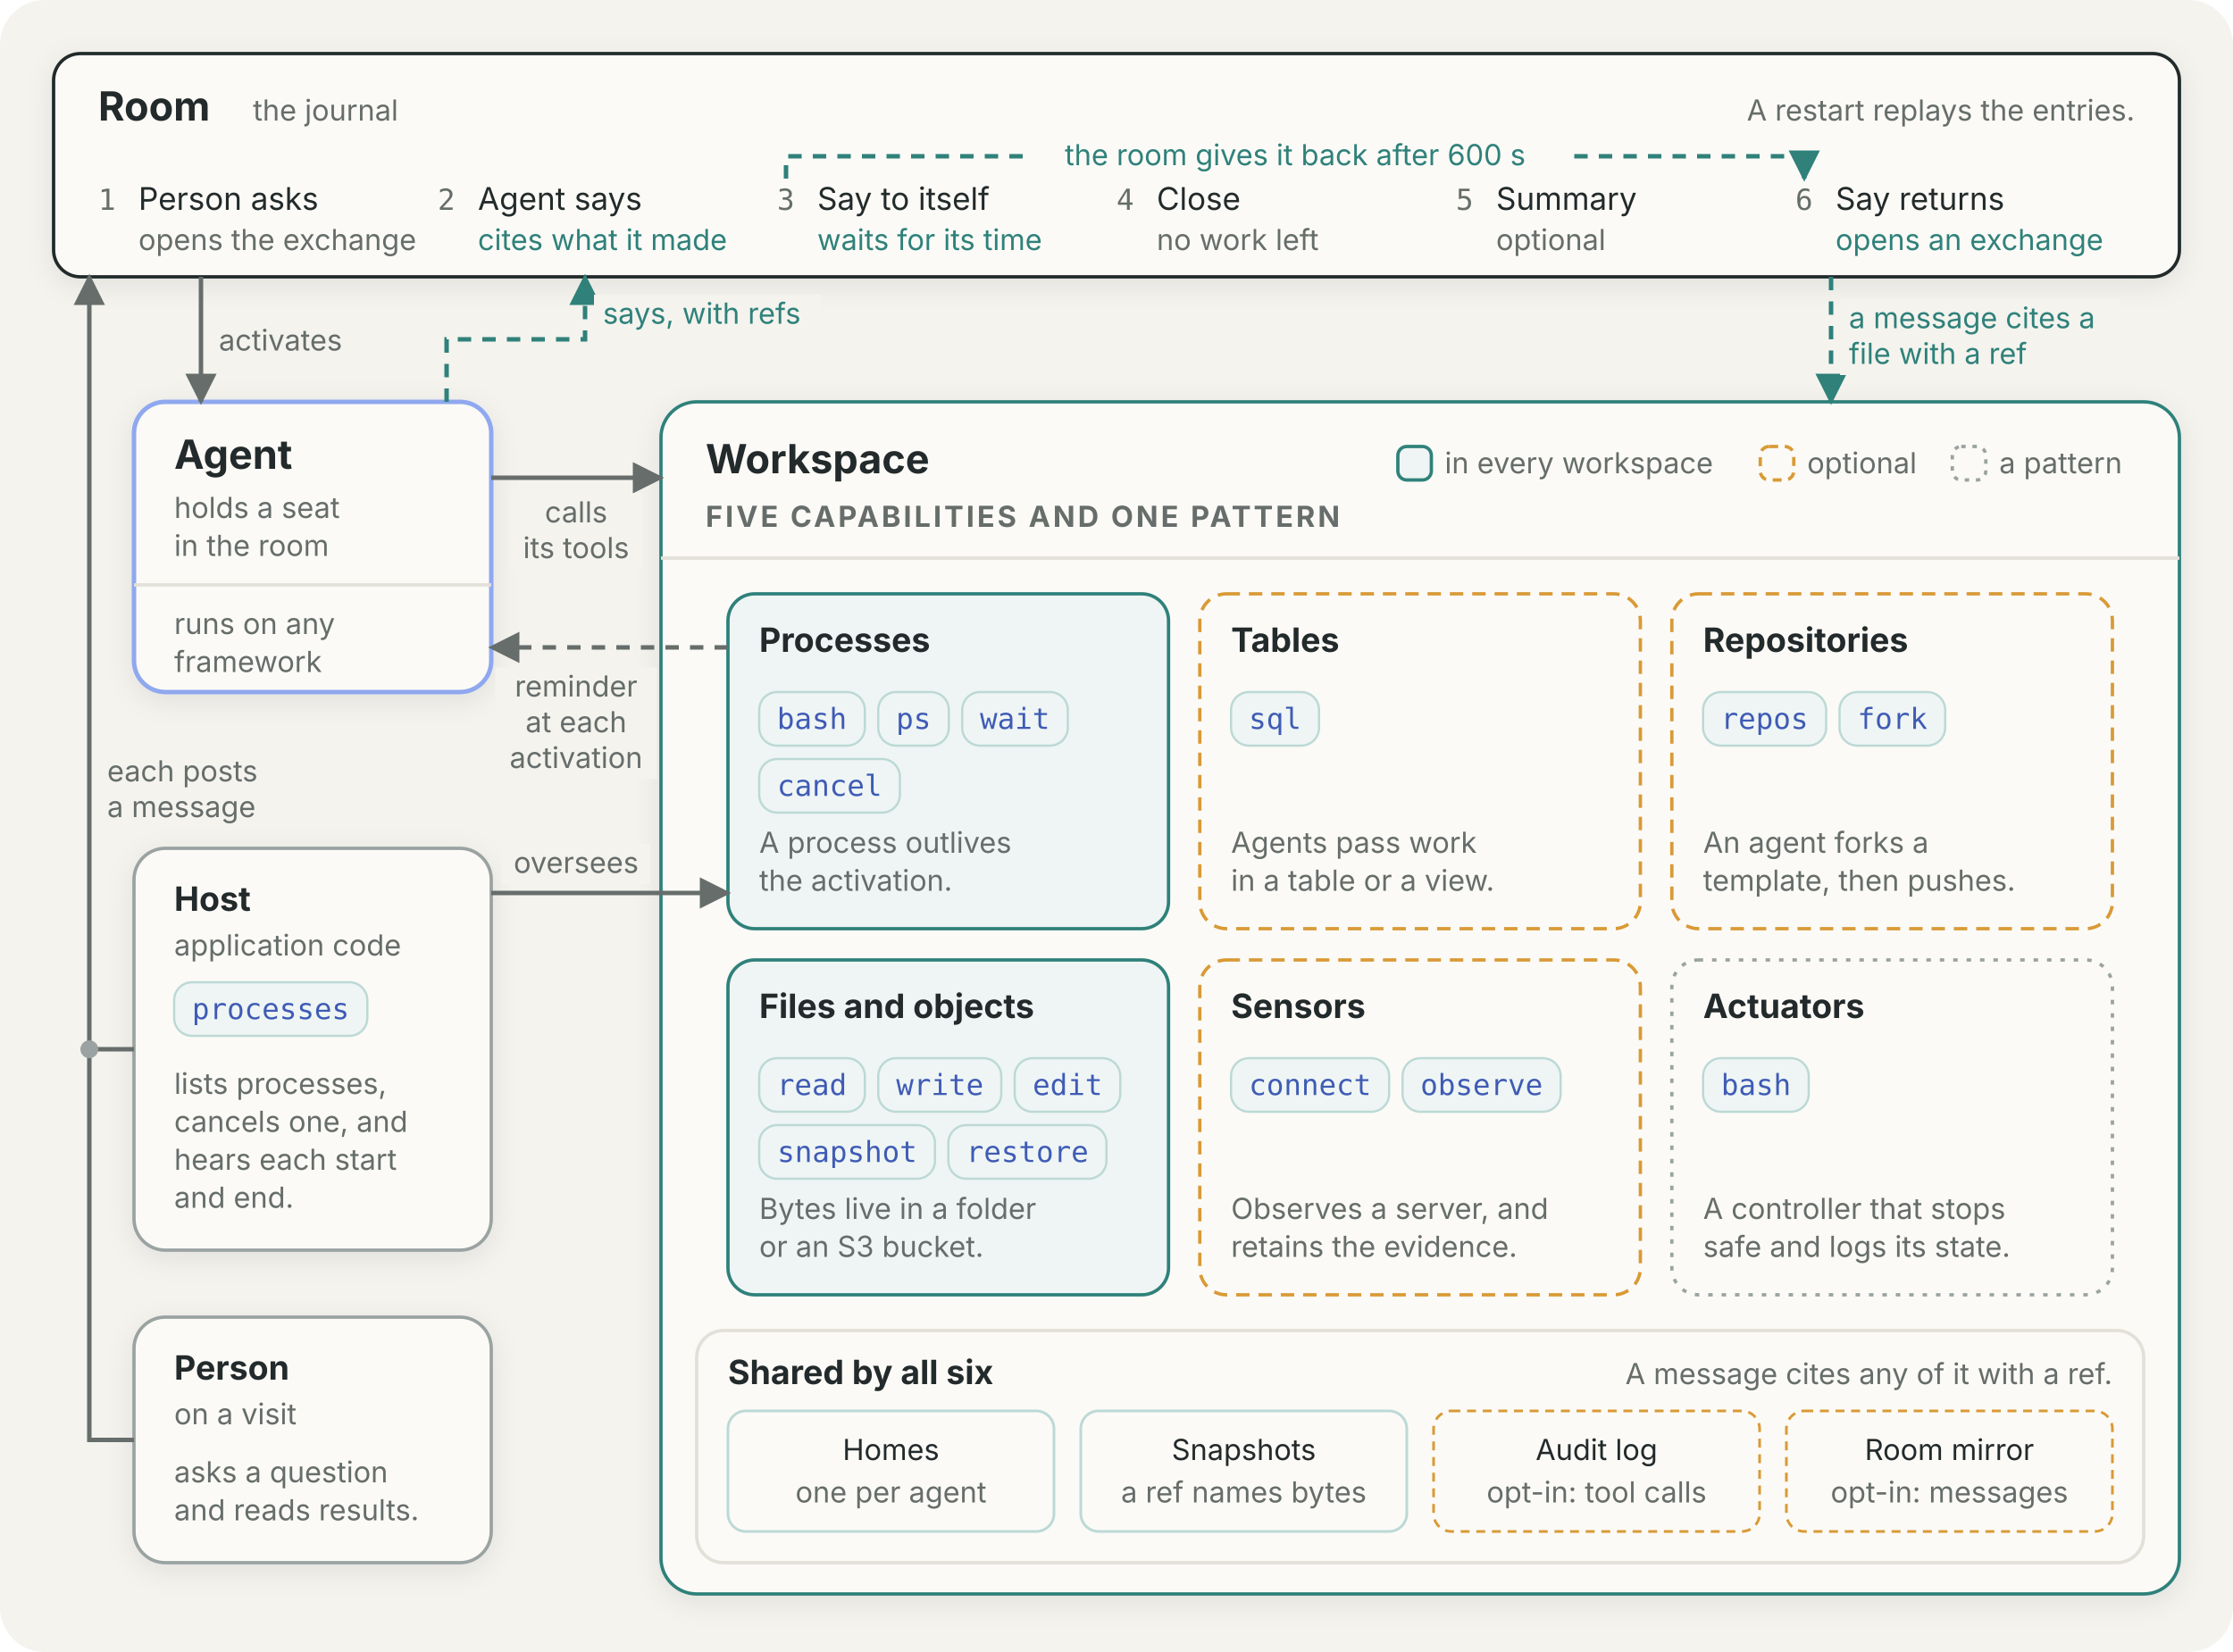
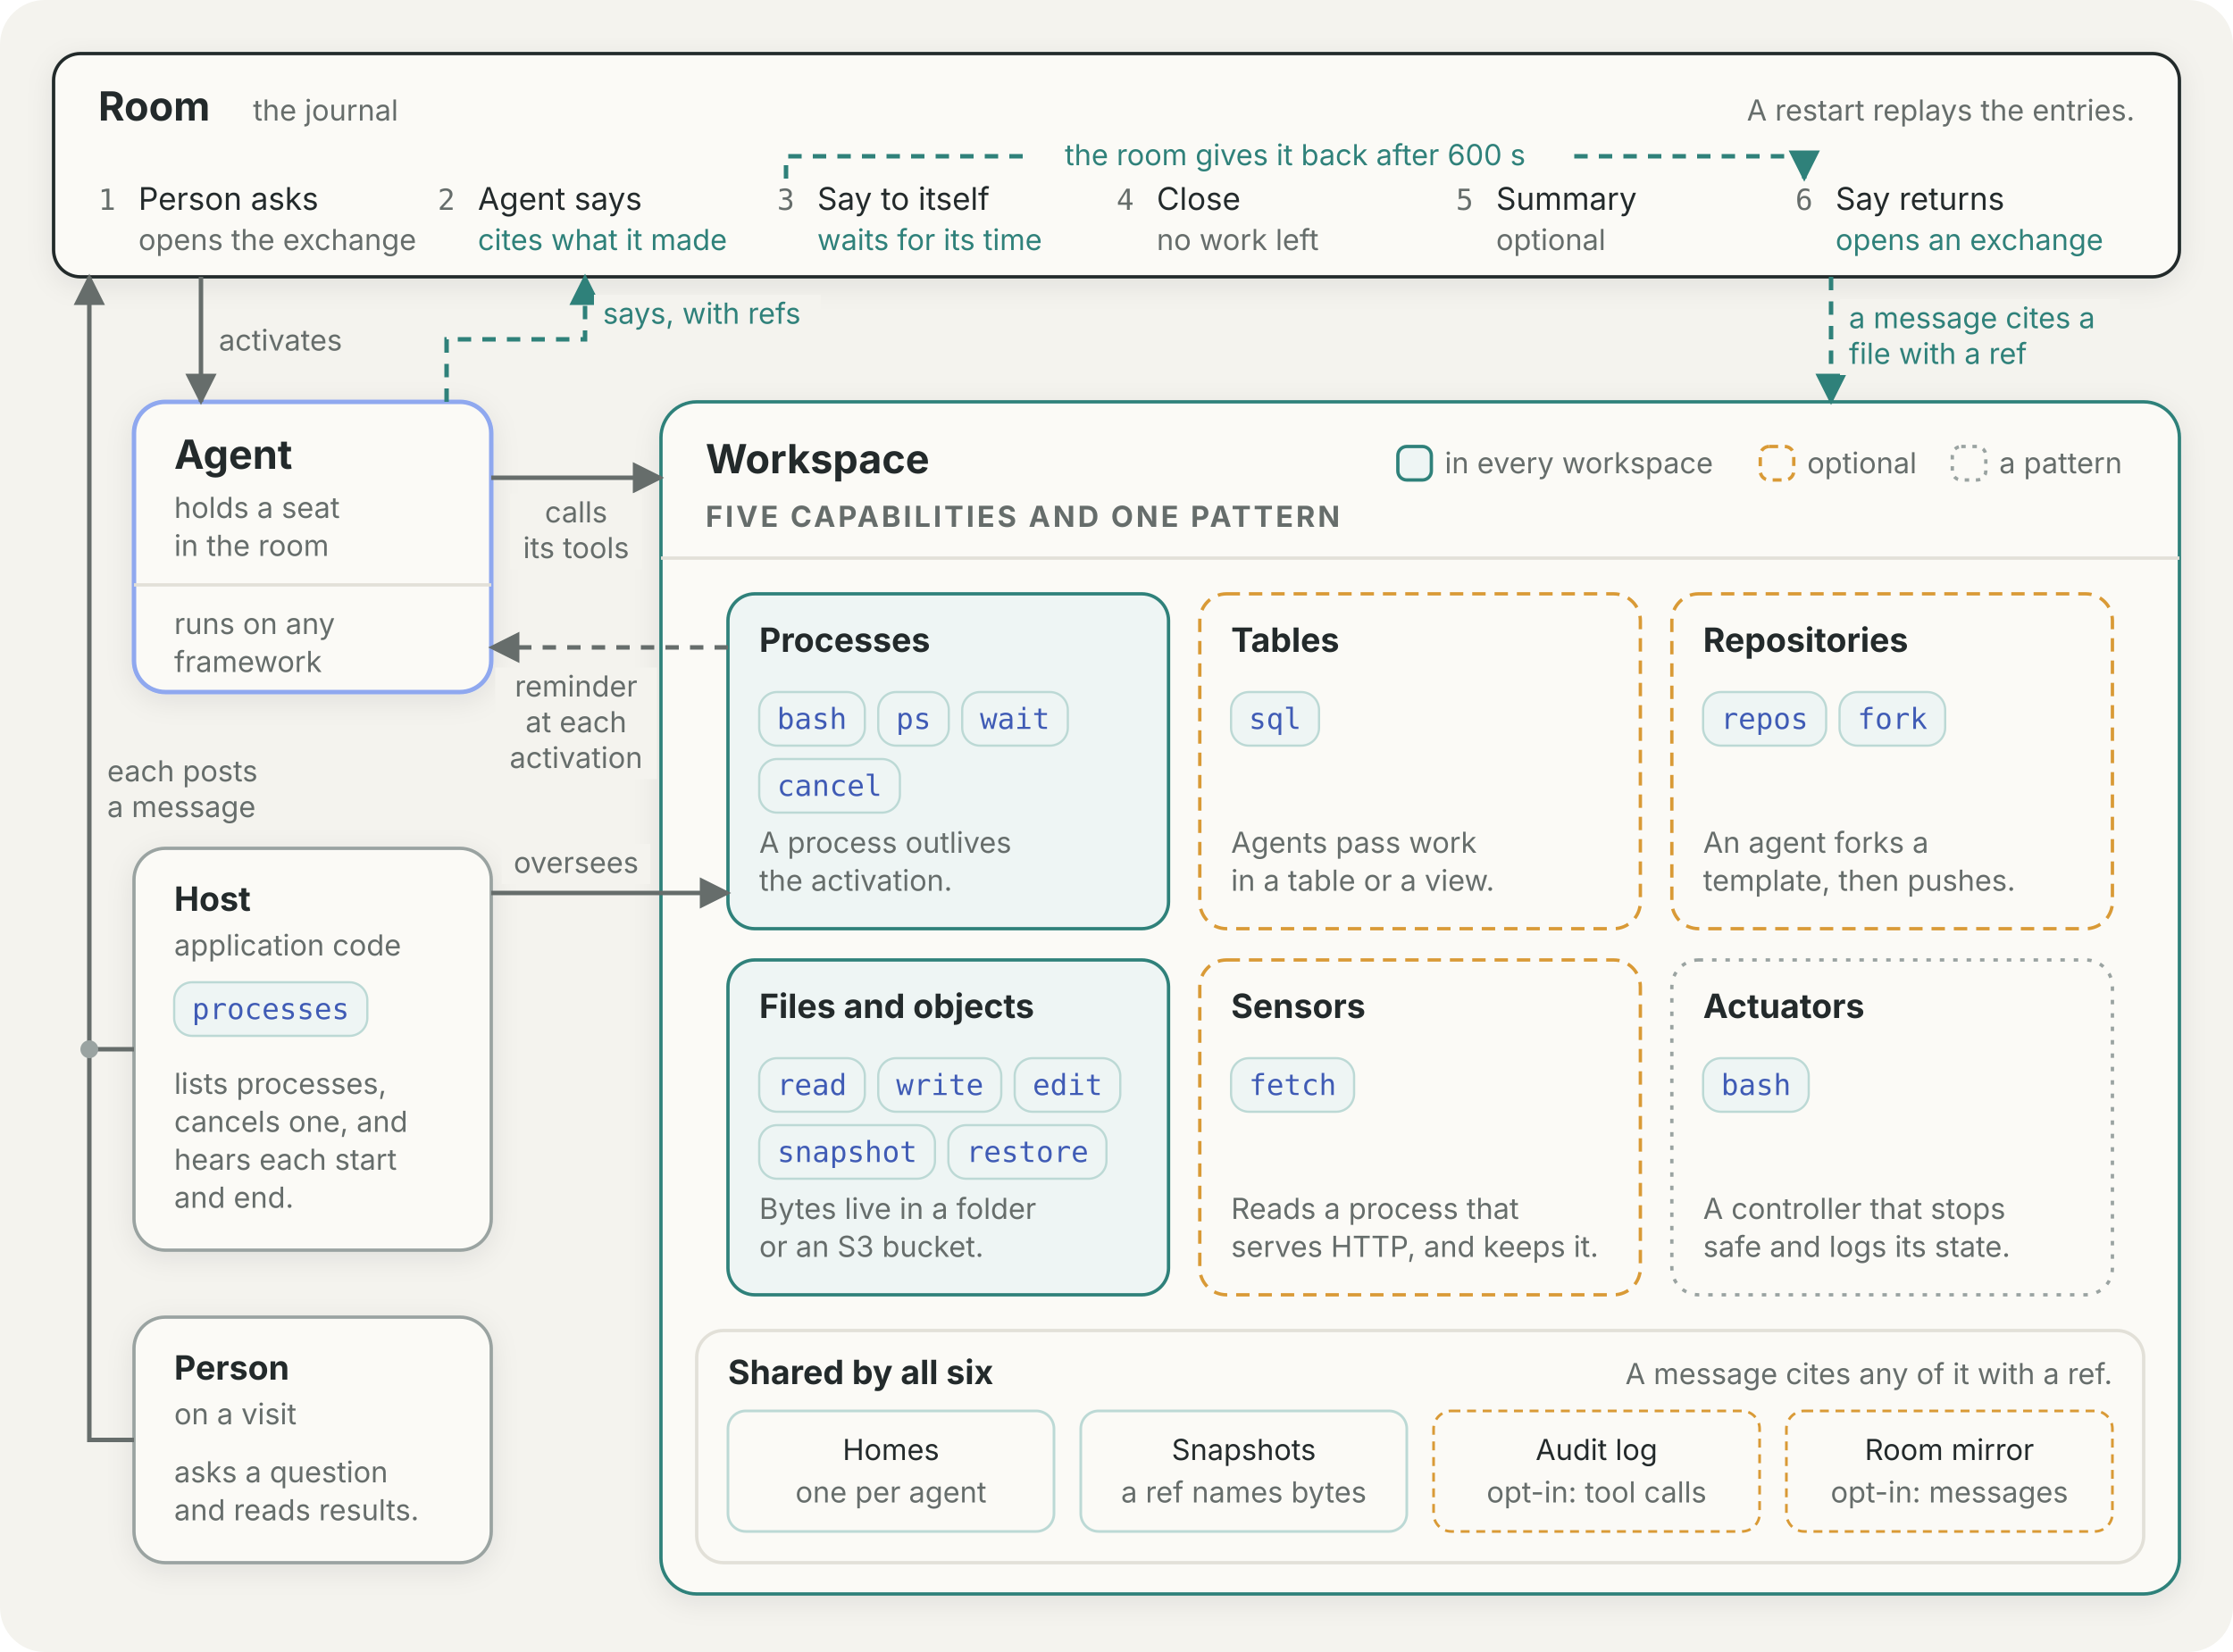
<svg xmlns="http://www.w3.org/2000/svg" width="1000" height="740" viewBox="0 0 1000 740" role="img" aria-labelledby="title desc">
  <defs>
    <marker id="arrow" viewBox="0 0 10 10" refX="9" refY="5" markerWidth="7" markerHeight="7" orient="auto-start-reverse">
      <path d="M0 0 10 5 0 10Z" fill="#666d6b" />
    </marker>
    <marker id="arrow-teal" viewBox="0 0 10 10" refX="9" refY="5" markerWidth="7" markerHeight="7" orient="auto-start-reverse">
      <path d="M0 0 10 5 0 10Z" fill="#2f817a" />
    </marker>
    <filter id="shadow" x="-10%" y="-10%" width="120%" height="130%">
      <feDropShadow dx="0" dy="3" stdDeviation="6" flood-color="#232a2b" flood-opacity="0.08" />
    </filter>
    <style>
      .sans { font-family: Inter, "IBM Plex Sans", system-ui, sans-serif; }
      .mono { font-family: "IBM Plex Mono", ui-monospace, monospace; }
      .ink { fill: #232a2b; }
      .dim { fill: #666d6b; }
      .teal { fill: #2f817a; }
      .code { fill: #3f5bb5; }
      .t { font-size: 18px; font-weight: 700; }
      .n { font-size: 15px; font-weight: 700; }
      .b { font-size: 14px; }
      .s { font-size: 13px; }
      .x { font-size: 13px; }
      .c { font-size: 13px; }
      .lab { font-size: 13px; font-weight: 700; letter-spacing: 1.2px; }
      .flow { fill: none; stroke: #666d6b; stroke-width: 2; }
      .flow-dash { fill: none; stroke: #666d6b; stroke-width: 2; stroke-dasharray: 6 5; }
      .flow-teal { fill: none; stroke: #2f817a; stroke-width: 2; stroke-dasharray: 6 5; }
      .rule { stroke: #e2e0d8; stroke-width: 1.5; }
    </style>
  </defs>
  <rect width="1000" height="740" rx="20" fill="#f4f3ee" />
  <g filter="url(#shadow)">
    <rect x="24.0" y="24.0" width="952.0" height="100.0" rx="12" fill="#fbfaf6" stroke="#232a2b" stroke-width="1.5" />
  </g>
  <text x="44.0" y="54.0" text-anchor="start" class="sans ink t">Room</text>
  <text x="113.3" y="54.0" text-anchor="start" class="sans dim x">the journal</text>
  <text x="956.0" y="54.0" text-anchor="end" class="sans dim x">A restart replays the entries.</text>
  <text x="44.0" y="94.0" text-anchor="start" class="mono dim c">1</text>
  <text x="62.0" y="94.0" text-anchor="start" class="sans ink b">Person asks</text>
  <text x="62.0" y="112.0" text-anchor="start" class="sans dim x">opens the exchange</text>
  <text x="196.0" y="94.0" text-anchor="start" class="mono dim c">2</text>
  <text x="214.0" y="94.0" text-anchor="start" class="sans ink b">Agent says</text>
  <text x="214.0" y="112.0" text-anchor="start" class="sans teal x">cites what it made</text>
  <text x="348.0" y="94.0" text-anchor="start" class="mono dim c">3</text>
  <text x="366.0" y="94.0" text-anchor="start" class="sans ink b">Say to itself</text>
  <text x="366.0" y="112.0" text-anchor="start" class="sans teal x">waits for its time</text>
  <text x="500.0" y="94.0" text-anchor="start" class="mono dim c">4</text>
  <text x="518.0" y="94.0" text-anchor="start" class="sans ink b">Close</text>
  <text x="518.0" y="112.0" text-anchor="start" class="sans dim x">no work left</text>
  <text x="652.0" y="94.0" text-anchor="start" class="mono dim c">5</text>
  <text x="670.0" y="94.0" text-anchor="start" class="sans ink b">Summary</text>
  <text x="670.0" y="112.0" text-anchor="start" class="sans dim x">optional</text>
  <text x="804.0" y="94.0" text-anchor="start" class="mono dim c">6</text>
  <text x="822.0" y="94.0" text-anchor="start" class="sans ink b">Say returns</text>
  <text x="822.0" y="112.0" text-anchor="start" class="sans teal x">opens an exchange</text>
  <path d="M352.0 80.0 L352.0 70.0 L808.0 70.0 L808.0 80.0" class="flow-teal" marker-end="url(#arrow-teal)" />
  <rect x="459.0" y="61.0" width="242.0" height="18" fill="#fbfaf6" />
  <text x="580.0" y="74.0" text-anchor="middle" class="sans teal x">the room gives it back after 600 s</text>
  <g filter="url(#shadow)">
    <rect x="60.0" y="180.0" width="160.0" height="130.0" rx="14" fill="#fbfaf6" stroke="#8fa8ef" stroke-width="2" />
  </g>
  <text x="78.0" y="210.0" text-anchor="start" class="sans ink t">Agent</text>
  <text x="78.0" y="232.0" text-anchor="start" class="sans dim x">holds a seat</text>
  <text x="78.0" y="249.0" text-anchor="start" class="sans dim x">in the room</text>
  <line x1="60.0" y1="262.0" x2="220.0" y2="262.0" class="rule" />
  <text x="78.0" y="284.0" text-anchor="start" class="sans dim x">runs on any</text>
  <text x="78.0" y="301.0" text-anchor="start" class="sans dim x">framework</text>
  <g filter="url(#shadow)">
    <rect x="60.0" y="380.0" width="160.0" height="180.0" rx="14" fill="#fbfaf6" stroke="#9aa3a1" stroke-width="1.5" />
  </g>
  <text x="78.0" y="408.0" text-anchor="start" class="sans ink n">Host</text>
  <text x="78.0" y="428.0" text-anchor="start" class="sans dim x">application code</text>
  <rect x="78.0" y="440.0" width="86.5" height="24" rx="8" fill="#eef5f4" stroke="#bcd9d5" />
  <text x="121.2" y="456.5" text-anchor="middle" class="mono code c">processes</text>
  <text x="78.0" y="490.0" text-anchor="start" class="sans dim x">lists processes,</text>
  <text x="78.0" y="507.0" text-anchor="start" class="sans dim x">cancels one, and</text>
  <text x="78.0" y="524.0" text-anchor="start" class="sans dim x">hears each start</text>
  <text x="78.0" y="541.0" text-anchor="start" class="sans dim x">and end.</text>
  <g filter="url(#shadow)">
    <rect x="60.0" y="590.0" width="160.0" height="110.0" rx="14" fill="#fbfaf6" stroke="#9aa3a1" stroke-width="1.5" />
  </g>
  <text x="78.0" y="618.0" text-anchor="start" class="sans ink n">Person</text>
  <text x="78.0" y="638.0" text-anchor="start" class="sans dim x">on a visit</text>
  <text x="78.0" y="664.0" text-anchor="start" class="sans dim x">asks a question</text>
  <text x="78.0" y="681.0" text-anchor="start" class="sans dim x">and reads results.</text>
  <g filter="url(#shadow)">
    <rect x="296.0" y="180.0" width="680.0" height="534.0" rx="16" fill="#fbfaf6" stroke="#2f817a" stroke-width="1.5" />
  </g>
  <text x="316.0" y="212.0" text-anchor="start" class="sans ink t">Workspace</text>
  <text x="316.0" y="236.0" text-anchor="start" class="sans dim lab">FIVE CAPABILITIES AND ONE PATTERN</text>
  <rect x="626.0" y="200" width="15" height="15" rx="4" fill="#eef5f4" stroke="#2f817a" stroke-width="1.5" />
  <text x="647.0" y="212.0" text-anchor="start" class="sans dim x">in every workspace</text>
  <rect x="788.3" y="200" width="15" height="15" rx="4" fill="#fbfaf6" stroke="#d99a36" stroke-width="1.5" stroke-dasharray="4 3" />
  <text x="809.3" y="212.0" text-anchor="start" class="sans dim x">optional</text>
  <rect x="874.3" y="200" width="15" height="15" rx="4" fill="#fbfaf6" stroke="#9aa3a1" stroke-width="1.5" stroke-dasharray="2 3" />
  <text x="895.3" y="212.0" text-anchor="start" class="sans dim x">a pattern</text>
  <line x1="296.0" y1="250.0" x2="976.0" y2="250.0" class="rule" />
  <rect x="326.0" y="266.0" width="197.3" height="150.0" rx="12" fill="#eef5f4" stroke="#2f817a" stroke-width="1.5" />
  <text x="340.0" y="292.0" text-anchor="start" class="sans ink n">Processes</text>
  <rect x="340.0" y="310.0" width="47.3" height="24" rx="8" fill="#eef5f4" stroke="#bcd9d5" />
  <text x="363.6" y="326.5" text-anchor="middle" class="mono code c">bash</text>
  <rect x="393.3" y="310.0" width="31.6" height="24" rx="8" fill="#eef5f4" stroke="#bcd9d5" />
  <text x="409.1" y="326.5" text-anchor="middle" class="mono code c">ps</text>
  <rect x="430.9" y="310.0" width="47.3" height="24" rx="8" fill="#eef5f4" stroke="#bcd9d5" />
  <text x="454.5" y="326.5" text-anchor="middle" class="mono code c">wait</text>
  <rect x="340.0" y="340.0" width="63.0" height="24" rx="8" fill="#eef5f4" stroke="#bcd9d5" />
  <text x="371.5" y="356.5" text-anchor="middle" class="mono code c">cancel</text>
  <text x="340.0" y="382.0" text-anchor="start" class="sans dim x">A process outlives</text>
  <text x="340.0" y="399.0" text-anchor="start" class="sans dim x">the activation.</text>
  <rect x="537.3" y="266.0" width="197.3" height="150.0" rx="12" fill="#fbfaf6" stroke="#d99a36" stroke-width="1.5" stroke-dasharray="6 4" />
  <text x="551.3" y="292.0" text-anchor="start" class="sans ink n">Tables</text>
  <rect x="551.3" y="310.0" width="39.4" height="24" rx="8" fill="#eef5f4" stroke="#bcd9d5" />
  <text x="571.0" y="326.5" text-anchor="middle" class="mono code c">sql</text>
  <text x="551.3" y="382.0" text-anchor="start" class="sans dim x">Agents pass work</text>
  <text x="551.3" y="399.0" text-anchor="start" class="sans dim x">in a table or a view.</text>
  <rect x="748.7" y="266.0" width="197.3" height="150.0" rx="12" fill="#fbfaf6" stroke="#d99a36" stroke-width="1.5" stroke-dasharray="6 4" />
  <text x="762.7" y="292.0" text-anchor="start" class="sans ink n">Repositories</text>
  <rect x="762.7" y="310.0" width="55.1" height="24" rx="8" fill="#eef5f4" stroke="#bcd9d5" />
  <text x="790.2" y="326.5" text-anchor="middle" class="mono code c">repos</text>
  <rect x="823.8" y="310.0" width="47.3" height="24" rx="8" fill="#eef5f4" stroke="#bcd9d5" />
  <text x="847.5" y="326.5" text-anchor="middle" class="mono code c">fork</text>
  <text x="762.7" y="382.0" text-anchor="start" class="sans dim x">An agent forks a</text>
  <text x="762.7" y="399.0" text-anchor="start" class="sans dim x">template, then pushes.</text>
  <rect x="326.0" y="430.0" width="197.3" height="150.0" rx="12" fill="#eef5f4" stroke="#2f817a" stroke-width="1.5" />
  <text x="340.0" y="456.0" text-anchor="start" class="sans ink n">Files and objects</text>
  <rect x="340.0" y="474.0" width="47.3" height="24" rx="8" fill="#eef5f4" stroke="#bcd9d5" />
  <text x="363.6" y="490.5" text-anchor="middle" class="mono code c">read</text>
  <rect x="393.3" y="474.0" width="55.1" height="24" rx="8" fill="#eef5f4" stroke="#bcd9d5" />
  <text x="420.9" y="490.5" text-anchor="middle" class="mono code c">write</text>
  <rect x="454.4" y="474.0" width="47.3" height="24" rx="8" fill="#eef5f4" stroke="#bcd9d5" />
  <text x="478.1" y="490.5" text-anchor="middle" class="mono code c">edit</text>
  <rect x="340.0" y="504.0" width="78.7" height="24" rx="8" fill="#eef5f4" stroke="#bcd9d5" />
  <text x="379.4" y="520.5" text-anchor="middle" class="mono code c">snapshot</text>
  <rect x="424.7" y="504.0" width="70.8" height="24" rx="8" fill="#eef5f4" stroke="#bcd9d5" />
  <text x="460.1" y="520.5" text-anchor="middle" class="mono code c">restore</text>
  <text x="340.0" y="546.0" text-anchor="start" class="sans dim x">Bytes live in a folder</text>
  <text x="340.0" y="563.0" text-anchor="start" class="sans dim x">or an S3 bucket.</text>
  <rect x="537.3" y="430.0" width="197.3" height="150.0" rx="12" fill="#fbfaf6" stroke="#d99a36" stroke-width="1.5" stroke-dasharray="6 4" />
  <text x="551.3" y="456.0" text-anchor="start" class="sans ink n">Sensors</text>
-   <rect x="551.3" y="474.0" width="70.8" height="24" rx="8" fill="#eef5f4" stroke="#bcd9d5" />
-   <text x="586.7" y="490.5" text-anchor="middle" class="mono code c">connect</text>
-   <rect x="628.1" y="474.0" width="70.8" height="24" rx="8" fill="#eef5f4" stroke="#bcd9d5" />
-   <text x="663.5" y="490.5" text-anchor="middle" class="mono code c">observe</text>
-   <text x="551.3" y="546.0" text-anchor="start" class="sans dim x">Observes a server, and</text>
-   <text x="551.3" y="563.0" text-anchor="start" class="sans dim x">retains the evidence.</text>
+   <rect x="551.3" y="474.0" width="55.1" height="24" rx="8" fill="#eef5f4" stroke="#bcd9d5" />
+   <text x="578.9" y="490.5" text-anchor="middle" class="mono code c">fetch</text>
+   <text x="551.3" y="546.0" text-anchor="start" class="sans dim x">Reads a process that</text>
+   <text x="551.3" y="563.0" text-anchor="start" class="sans dim x">serves HTTP, and keeps it.</text>
  <rect x="748.7" y="430.0" width="197.3" height="150.0" rx="12" fill="#fbfaf6" stroke="#9aa3a1" stroke-width="1.5" stroke-dasharray="2 4" />
  <text x="762.7" y="456.0" text-anchor="start" class="sans ink n">Actuators</text>
  <rect x="762.7" y="474.0" width="47.3" height="24" rx="8" fill="#eef5f4" stroke="#bcd9d5" />
  <text x="786.4" y="490.5" text-anchor="middle" class="mono code c">bash</text>
  <text x="762.7" y="546.0" text-anchor="start" class="sans dim x">A controller that stops</text>
  <text x="762.7" y="563.0" text-anchor="start" class="sans dim x">safe and logs its state.</text>
  <rect x="312.0" y="596.0" width="648.0" height="104.0" rx="12" fill="#fbfaf6" stroke="#e2e0d8" stroke-width="1.5" />
  <text x="326.0" y="620.0" text-anchor="start" class="sans ink n">Shared by all six</text>
  <text x="946.0" y="620.0" text-anchor="end" class="sans dim x">A message cites any of it with a ref.</text>
  <rect x="326.0" y="632.0" width="146" height="54.0" rx="8" fill="#fbfaf6" stroke="#bcd9d5" stroke-width="1.2" />
  <text x="399.0" y="654.0" text-anchor="middle" class="sans ink s">Homes</text>
  <text x="399.0" y="673.0" text-anchor="middle" class="sans dim x">one per agent</text>
  <rect x="484.0" y="632.0" width="146" height="54.0" rx="8" fill="#fbfaf6" stroke="#bcd9d5" stroke-width="1.2" />
  <text x="557.0" y="654.0" text-anchor="middle" class="sans ink s">Snapshots</text>
  <text x="557.0" y="673.0" text-anchor="middle" class="sans dim x">a ref names bytes</text>
  <rect x="642.0" y="632.0" width="146" height="54.0" rx="8" fill="#fbfaf6" stroke="#d99a36" stroke-width="1.2" stroke-dasharray="4 3" />
  <text x="715.0" y="654.0" text-anchor="middle" class="sans ink s">Audit log</text>
  <text x="715.0" y="673.0" text-anchor="middle" class="sans dim x">opt-in: tool calls</text>
  <rect x="800.0" y="632.0" width="146" height="54.0" rx="8" fill="#fbfaf6" stroke="#d99a36" stroke-width="1.2" stroke-dasharray="4 3" />
  <text x="873.0" y="654.0" text-anchor="middle" class="sans ink s">Room mirror</text>
  <text x="873.0" y="673.0" text-anchor="middle" class="sans dim x">opt-in: messages</text>
  <path d="M90.0 124.0 L90.0 180.0" class="flow" marker-end="url(#arrow)" />
  <path d="M200.0 180.0 L200.0 152.0 L262.0 152.0 L262.0 124.0" class="flow-teal" marker-end="url(#arrow-teal)" />
  <path d="M220.0 214.0 L296.0 214.0" class="flow" marker-end="url(#arrow)" />
  <path d="M326.0 290.0 L220.0 290.0" class="flow-dash" marker-end="url(#arrow)" />
  <path d="M220.0 400.0 L326.0 400.0" class="flow" marker-end="url(#arrow)" />
  <path d="M60.0 645.0 L40.0 645.0 L40.0 124.0" class="flow" marker-end="url(#arrow)" />
  <path d="M60.0 470.0 L40.0 470.0" class="flow" />
  <circle cx="40.0" cy="470.0" r="4" fill="#9aa3a1" />
  <path d="M820.0 124.0 L820.0 180.0" class="flow-teal" marker-end="url(#arrow-teal)" />
  <rect x="94.0" y="144.0" width="67.3" height="18" fill="#f4f3ee" />
  <text x="98.0" y="157.0" text-anchor="start" class="sans dim x">activates</text>
  <rect x="266.0" y="132.0" width="101.5" height="18" fill="#f4f3ee" />
  <text x="270.0" y="145.0" text-anchor="start" class="sans teal x">says, with refs</text>
  <rect x="228.5" y="221.0" width="59.0" height="34" fill="#f4f3ee" />
  <text x="258.0" y="234.0" text-anchor="middle" class="sans dim x">calls</text>
  <text x="258.0" y="250.0" text-anchor="middle" class="sans dim x">its tools</text>
  <rect x="221.8" y="299.0" width="72.4" height="50" fill="#f4f3ee" />
  <text x="258.0" y="312.0" text-anchor="middle" class="sans dim x">reminder</text>
  <text x="258.0" y="328.0" text-anchor="middle" class="sans dim x">at each</text>
  <text x="258.0" y="344.0" text-anchor="middle" class="sans dim x">activation</text>
  <rect x="224.7" y="378.0" width="66.5" height="18" fill="#f4f3ee" />
  <text x="258.0" y="391.0" text-anchor="middle" class="sans dim x">oversees</text>
  <rect x="44.0" y="337.0" width="72.0" height="34" fill="#f4f3ee" />
  <text x="48.0" y="350.0" text-anchor="start" class="sans dim x">each posts</text>
  <text x="48.0" y="366.0" text-anchor="start" class="sans dim x">a message</text>
  <rect x="824.0" y="134.0" width="125.3" height="34" fill="#f4f3ee" />
  <text x="828.0" y="147.0" text-anchor="start" class="sans teal x">a message cites a</text>
  <text x="828.0" y="163.0" text-anchor="start" class="sans teal x">file with a ref</text>
</svg>
